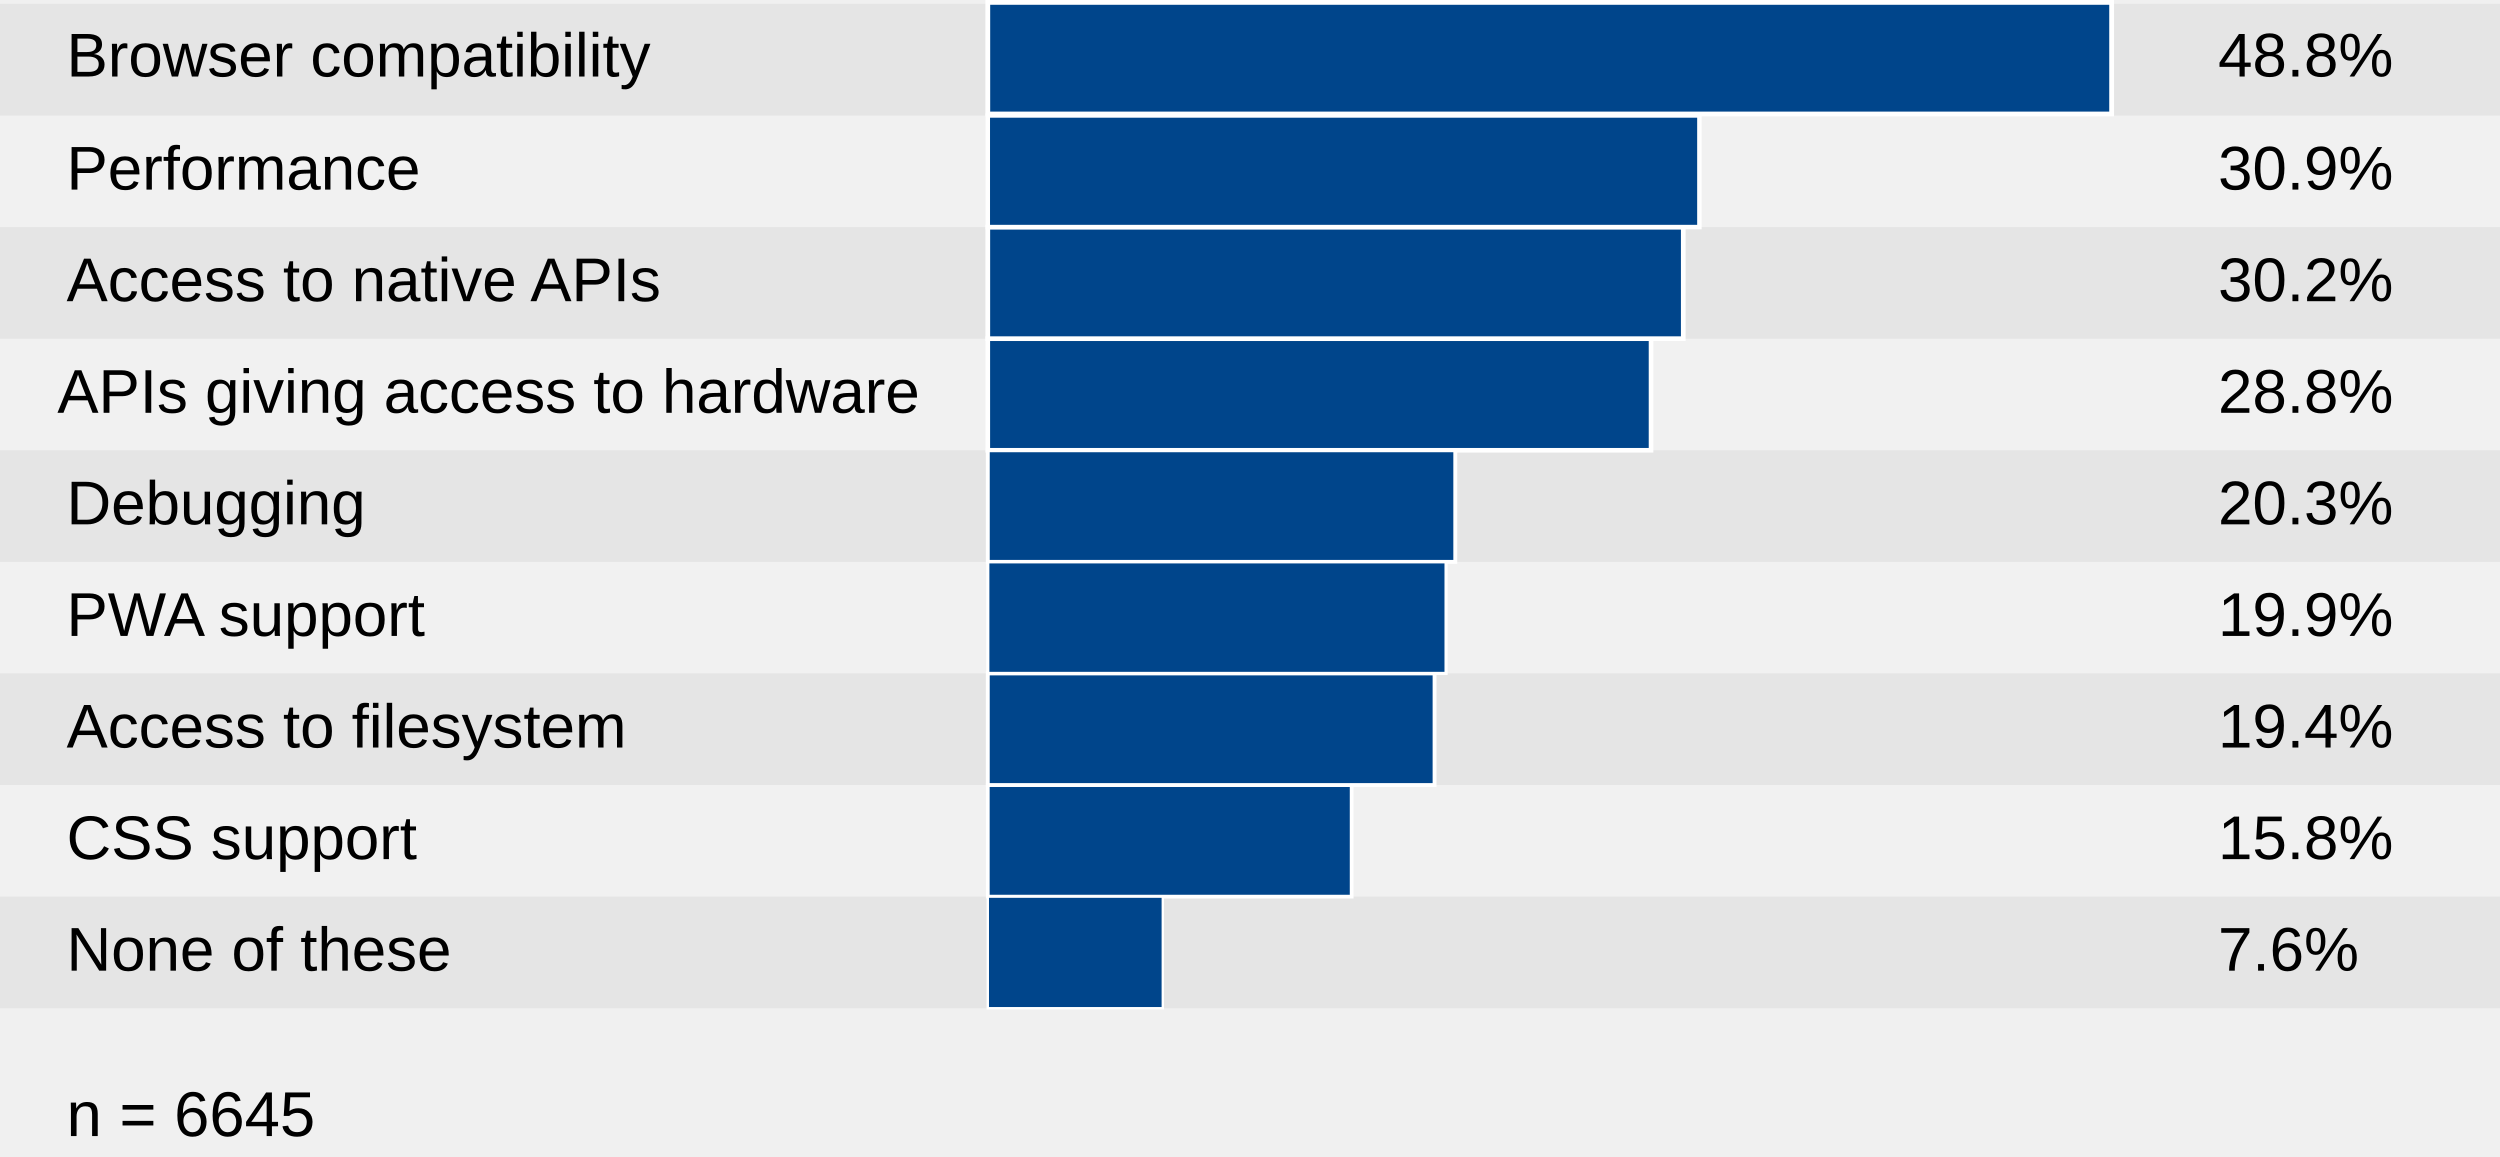
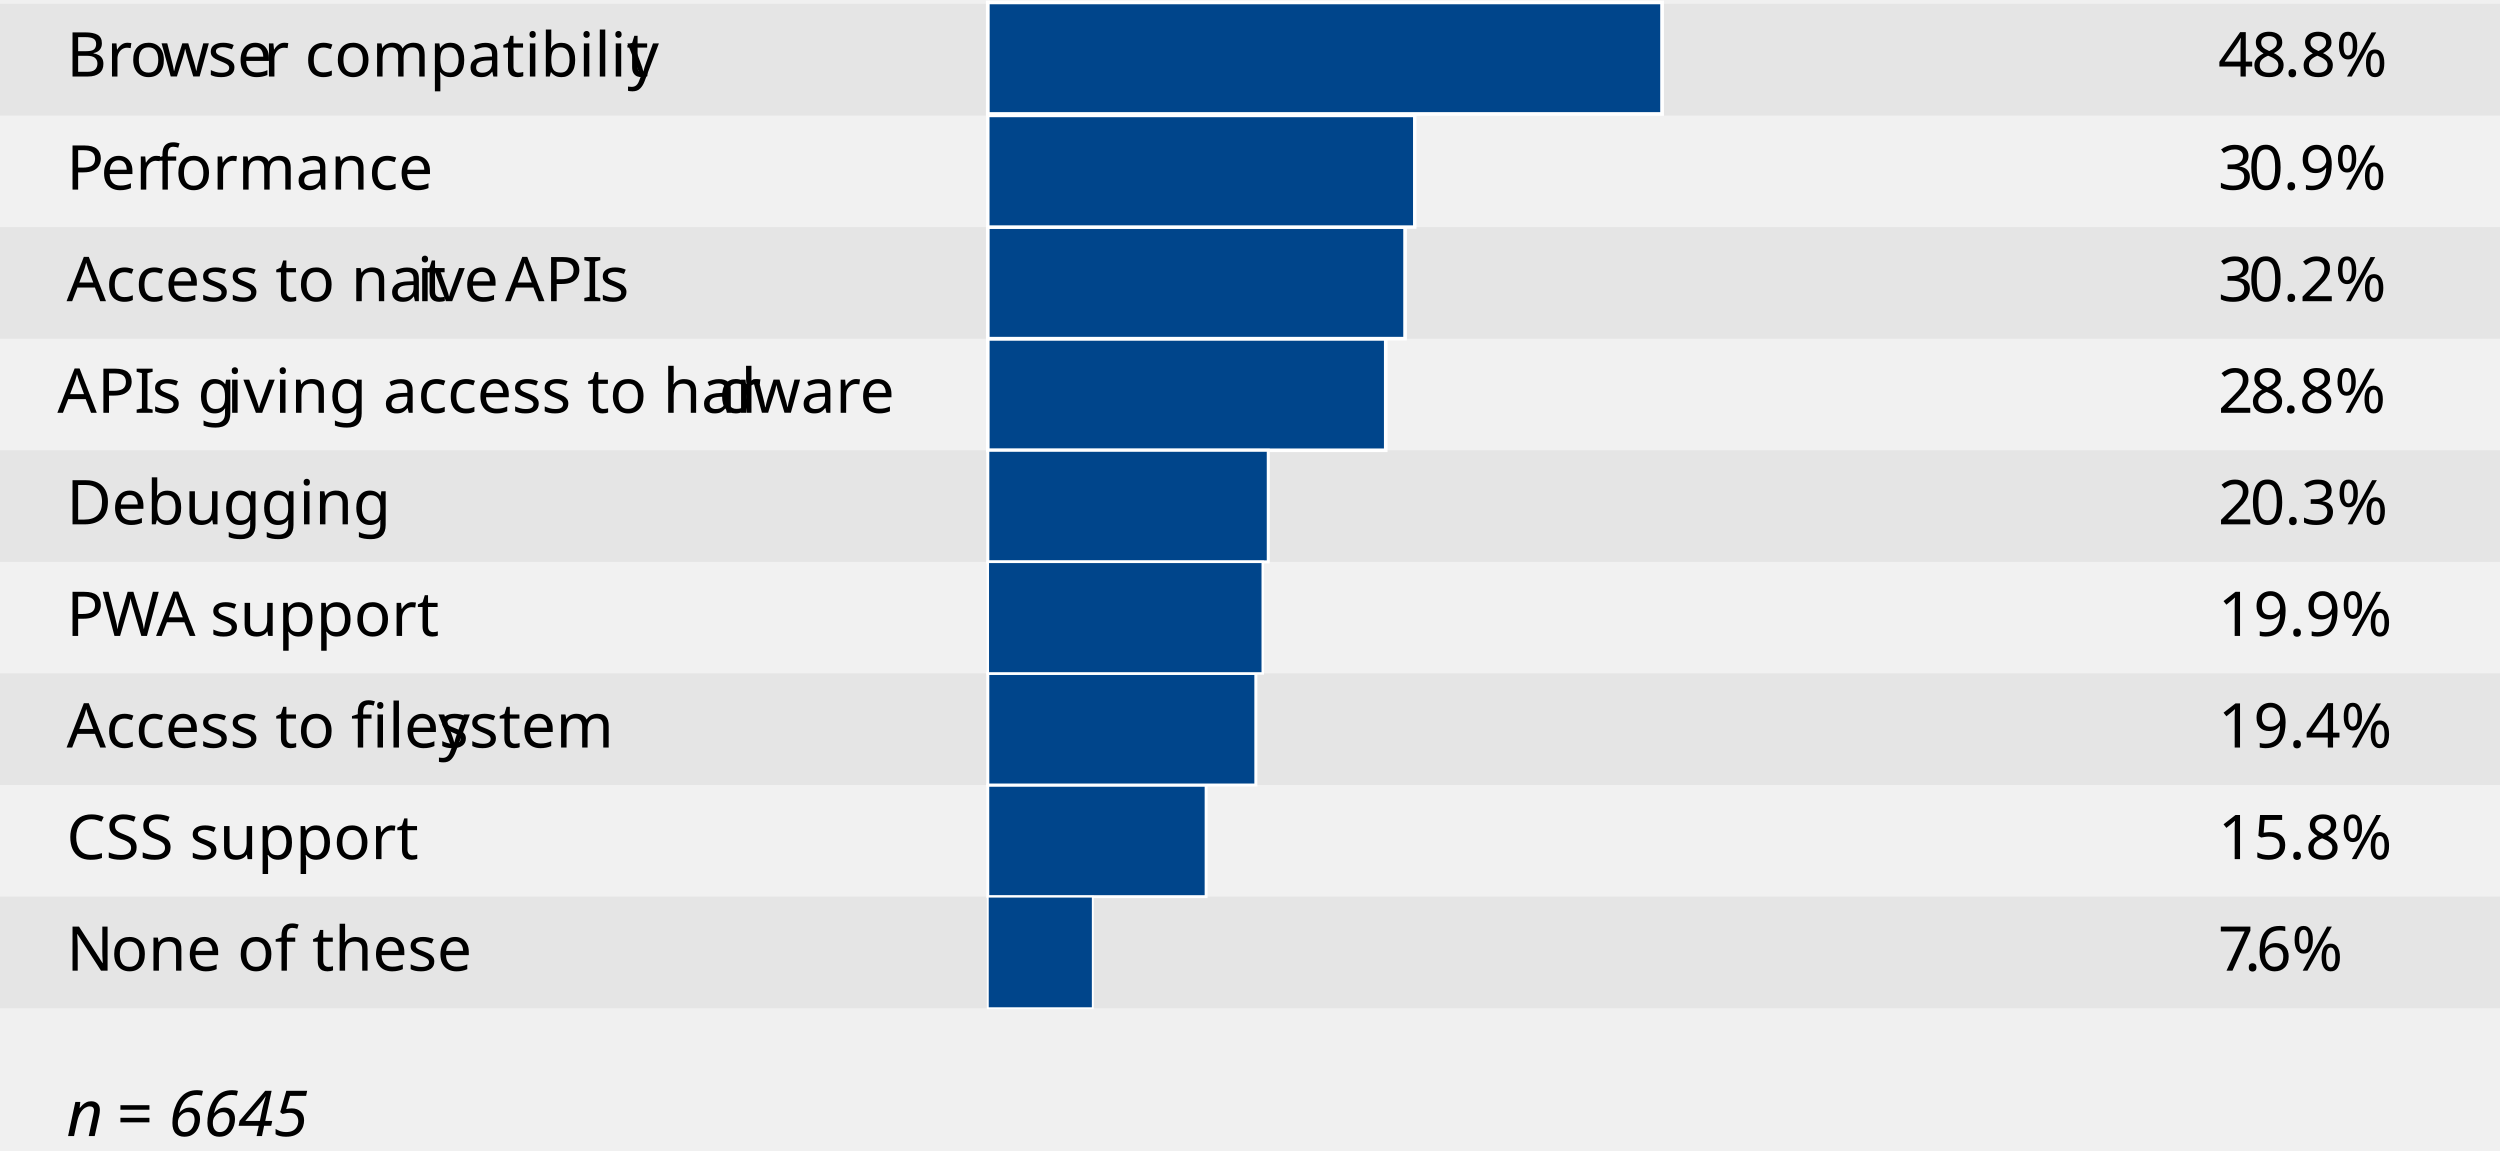
- <svg xmlns="http://www.w3.org/2000/svg" viewBox="0 0 542.78 251.13">
-   <defs>
-     <style>.cls-1{fill:#fff;}.cls-1,.cls-2{opacity:0.05;}.cls-3{font-size:13.42px;}.cls-3,.cls-9{font-family:ArialMT, Arial;}.cls-4{letter-spacing:-0.06em;}.cls-5{letter-spacing:0em;}.cls-6{letter-spacing:-0.04em;}.cls-7{letter-spacing:-0.06em;}.cls-8{letter-spacing:0em;}.cls-9{font-size:13.77px;}.cls-10,.cls-11,.cls-12,.cls-13,.cls-14,.cls-15,.cls-16,.cls-17,.cls-18{fill:#00458b;stroke:#fff;stroke-miterlimit:10;}.cls-10{stroke-width:1px;}.cls-11{stroke-width:0.85px;}.cls-12{stroke-width:1.02px;}.cls-13{stroke-width:0.97px;}.cls-14{stroke-width:1.04px;}.cls-15{stroke-width:0.81px;}.cls-16{stroke-width:0.84px;}.cls-17{stroke-width:0.52px;}.cls-18{stroke-width:0.69px;}</style>
-   </defs>
-   <g id="Layer_2" data-name="Layer 2">
-     <g id="Prompted_What_s_Lacking" data-name="Prompted What's Lacking">
-       <g id="barTextPercentages">
-         <rect class="cls-1" y="170.44" width="542.78" height="24.23" />
-         <rect class="cls-2" y="146.21" width="542.78" height="24.23" />
-         <rect class="cls-2" y="194.67" width="542.78" height="24.23" />
-         <rect class="cls-1" y="121.98" width="542.78" height="24.23" />
-         <rect class="cls-2" y="97.76" width="542.78" height="24.23" />
-         <rect class="cls-1" y="73.53" width="542.78" height="24.23" />
-         <rect class="cls-2" y="49.3" width="542.78" height="24.23" />
-         <rect class="cls-1" y="25.07" width="542.78" height="24.23" />
-         <rect class="cls-2" y="0.84" width="542.78" height="24.23" />
-         <text class="cls-3" transform="translate(12.45 89.62)">APIs giving access to hardware</text>
-         <text class="cls-3" transform="translate(14.45 65.39)">Access to native<tspan class="cls-4" x="97.7" y="0"> </tspan>
-           <tspan class="cls-5" x="100.69" y="0">APIs</tspan>
-         </text>
-         <text class="cls-3" transform="translate(14.45 41.16)">Performance</text>
-         <text class="cls-3" transform="translate(14.45 16.61)">Browser compatibility</text>
-         <text class="cls-3" transform="translate(14.45 113.84)">Debugging</text>
-         <text class="cls-3" transform="translate(14.45 186.53)">CSS support</text>
-         <text class="cls-3" transform="translate(14.45 162.3)">Access to filesystem</text>
-         <text class="cls-3" transform="translate(14.45 210.75)">None of these</text>
-         <text class="cls-3" transform="translate(14.45 138.07)">P<tspan class="cls-6" x="8.95" y="0">W</tspan>
-           <tspan class="cls-7" x="21.12" y="0">A</tspan>
-           <tspan class="cls-8" x="29.33" y="0" xml:space="preserve"> support</tspan>
-         </text>
-         <text class="cls-9" transform="translate(14.45 246.66)">n = 6645</text>
-         <rect class="cls-10" x="214.46" y="73.53" width="144" height="24.23" />
-         <rect class="cls-11" x="214.46" y="97.76" width="101.5" height="24.23" />
-         <rect class="cls-12" x="214.46" y="49.3" width="151" height="24.23" />
-         <rect class="cls-13" x="214.46" y="25.07" width="154.5" height="24.23" />
-         <rect class="cls-14" x="214.46" y="0.52" width="244" height="24.23" />
-         <rect class="cls-15" x="214.46" y="170.44" width="79" height="24.23" />
-         <rect class="cls-16" x="214.46" y="146.21" width="97" height="24.23" />
-         <rect class="cls-17" x="214.46" y="194.67" width="38" height="24.23" />
-         <rect class="cls-18" x="214.46" y="121.98" width="99.5" height="24.23" />
-         <text class="cls-3" transform="translate(481.57 65.39)">30.2%</text>
-         <text class="cls-3" transform="translate(481.57 89.62)">28.8%</text>
-         <text class="cls-3" transform="translate(481.57 113.84)">20.3%</text>
-         <text class="cls-3" transform="translate(481.57 16.61)">48.8%</text>
-         <text class="cls-3" transform="translate(481.57 41.16)">30.9%</text>
-         <text class="cls-3" transform="translate(481.57 186.53)">15.8%</text>
-         <text class="cls-3" transform="translate(481.57 162.3)">19.4%</text>
-         <text class="cls-3" transform="translate(481.57 210.75)">7.6%</text>
-         <text class="cls-3" transform="translate(481.57 138.07)">19.9%</text>
-       </g>
-     </g>
-   </g>
+ <svg xmlns="http://www.w3.org/2000/svg" width="542.78" height="249.74" viewBox="0 0 542.78 249.74">
+   <rect y="170.44" width="542.78" height="24.23" fill="#fff" opacity="0.05" />
+   <rect y="146.21" width="542.78" height="24.23" opacity="0.05" />
+   <rect y="194.67" width="542.78" height="24.23" opacity="0.05" />
+   <rect y="121.98" width="542.78" height="24.23" fill="#fff" opacity="0.05" />
+   <rect y="97.76" width="542.78" height="24.23" opacity="0.05" />
+   <rect y="73.53" width="542.78" height="24.23" fill="#fff" opacity="0.05" />
+   <rect y="49.3" width="542.78" height="24.23" opacity="0.05" />
+   <rect y="25.07" width="542.78" height="24.23" fill="#fff" opacity="0.05" />
+   <rect y="0.84" width="542.78" height="24.23" opacity="0.05" />
+   <text transform="translate(12.45 89.62)" font-size="13.42" font-family="ZillaSlab-Regular, Zilla Slab">A<tspan x="8.7" y="0" letter-spacing="-0.01em">PI</tspan>
+     <tspan x="20.53" y="0" letter-spacing="0em">s g</tspan>
+     <tspan x="36.81" y="0" letter-spacing="-0.01em">i</tspan>
+     <tspan x="40.39" y="0">ving access to har</tspan>
+     <tspan x="143.59" y="0" letter-spacing="-0.01em">d</tspan>
+     <tspan x="150.85" y="0">ware</tspan>
+   </text>
+   <text transform="translate(14.45 65.39)" font-size="13.42" font-family="ZillaSlab-Regular, Zilla Slab">
+     <tspan letter-spacing="-0.01em">A</tspan>
+     <tspan x="8.51" y="0">ccess to nat</tspan>
+     <tspan x="76.07" y="0" letter-spacing="-0.01em">i</tspan>
+     <tspan x="79.65" y="0" letter-spacing="-0.02em">v</tspan>
+     <tspan x="86.25" y="0">e</tspan>
+     <tspan x="92.56" y="0" letter-spacing="-0.03em"> </tspan>
+     <tspan x="95.2" y="0">A</tspan>
+     <tspan x="103.9" y="0" letter-spacing="-0.01em">PI</tspan>
+     <tspan x="115.73" y="0" letter-spacing="0em">s</tspan>
+   </text>
+   <text transform="translate(14.45 41.16)" font-size="13.42" font-family="ZillaSlab-Regular, Zilla Slab">
+     <tspan letter-spacing="-0.02em">P</tspan>
+     <tspan x="7.41" y="0">er</tspan>
+     <tspan x="19.35" y="0" letter-spacing="-0.01em">f</tspan>
+     <tspan x="23.54" y="0" letter-spacing="0em">ormance</tspan>
+   </text>
+   <text transform="translate(14.45 16.61)" font-size="13.42" font-family="ZillaSlab-Regular, Zilla Slab">Br<tspan x="13.74" y="0" letter-spacing="-0.01em">o</tspan>
+     <tspan x="20.49" y="0" letter-spacing="-0.01em">w</tspan>
+     <tspan x="30.62" y="0" letter-spacing="0em">se</tspan>
+     <tspan x="42.8" y="0" letter-spacing="-0.02em">r</tspan>
+     <tspan x="48.23" y="0" xml:space="preserve" letter-spacing="0em"> compatibilit</tspan>
+     <tspan x="121.76" y="0" letter-spacing="-0.02em">y</tspan>
+   </text>
+   <text transform="translate(14.45 113.84)" font-size="13.42" font-family="ZillaSlab-Regular, Zilla Slab">Debugging</text>
+   <text transform="translate(14.45 186.53)" font-size="13.42" font-family="ZillaSlab-Regular, Zilla Slab">CSS support</text>
+   <text transform="translate(14.45 162.3)" font-size="13.42" font-family="ZillaSlab-Regular, Zilla Slab">
+     <tspan letter-spacing="-0.01em">A</tspan>
+     <tspan x="8.51" y="0">ccess to files</tspan>
+     <tspan x="80.71" y="0" letter-spacing="-0.01em">y</tspan>
+     <tspan x="87.39" y="0">stem</tspan>
+   </text>
+   <text transform="translate(14.45 210.75)" font-size="13.42" font-family="ZillaSlab-Regular, Zilla Slab" letter-spacing="-0.02em">N<tspan x="9.61" y="0" letter-spacing="0em">one of these</tspan>
+   </text>
+   <text transform="translate(14.45 138.07)" font-size="13.42" font-family="ZillaSlab-Regular, Zilla Slab">P<tspan x="7.7" y="0" letter-spacing="-0.06em">W</tspan>
+     <tspan x="19.43" y="0" letter-spacing="-0.03em">A</tspan>
+     <tspan x="27.68" y="0" xml:space="preserve"> support</tspan>
+   </text>
+   <text transform="translate(14.45 246.66)" font-size="13.77" font-family="ZillaSlab-Italic, Zilla Slab" font-style="italic">
+     <tspan letter-spacing="-0.01em">n</tspan>
+     <tspan x="7.07" y="0" xml:space="preserve"> = 6645</tspan>
+   </text>
+   <rect x="214.46" y="73.53" width="86.4" height="24.23" fill="#00458b" stroke="#fff" stroke-miterlimit="10" stroke-width="0.78" />
+   <rect x="214.46" y="97.76" width="60.9" height="24.23" fill="#00458b" stroke="#fff" stroke-miterlimit="10" stroke-width="0.66" />
+   <rect x="214.46" y="49.3" width="90.6" height="24.23" fill="#00458b" stroke="#fff" stroke-miterlimit="10" stroke-width="0.79" />
+   <rect x="214.46" y="25.07" width="92.7" height="24.23" fill="#00458b" stroke="#fff" stroke-miterlimit="10" stroke-width="0.75" />
+   <rect x="214.46" y="0.52" width="146.4" height="24.23" fill="#00458b" stroke="#fff" stroke-miterlimit="10" stroke-width="0.81" />
+   <rect x="214.46" y="170.44" width="47.4" height="24.23" fill="#00458b" stroke="#fff" stroke-miterlimit="10" stroke-width="0.63" />
+   <rect x="214.46" y="146.21" width="58.2" height="24.23" fill="#00458b" stroke="#fff" stroke-miterlimit="10" stroke-width="0.65" />
+   <rect x="214.46" y="194.67" width="22.8" height="24.23" fill="#00458b" stroke="#fff" stroke-miterlimit="10" stroke-width="0.41" />
+   <rect x="214.46" y="121.98" width="59.7" height="24.23" fill="#00458b" stroke="#fff" stroke-miterlimit="10" stroke-width="0.54" />
+   <text transform="translate(481.57 65.39)" font-size="13.42" font-family="ZillaSlab-Regular, Zilla Slab">3<tspan x="6.56" y="0" letter-spacing="-0.01em">0</tspan>
+     <tspan x="14.1" y="0">.2%</tspan>
+   </text>
+   <text transform="translate(481.57 89.62)" font-size="13.42" font-family="ZillaSlab-Regular, Zilla Slab">2<tspan x="6.91" y="0" letter-spacing="-0.01em">8</tspan>
+     <tspan x="14" y="0">.8%</tspan>
+   </text>
+   <text transform="translate(481.57 113.84)" font-size="13.42" font-family="ZillaSlab-Regular, Zilla Slab">2<tspan x="6.91" y="0" letter-spacing="-0.01em">0</tspan>
+     <tspan x="14.45" y="0">.3%</tspan>
+   </text>
+   <text transform="translate(481.57 16.61)" font-size="13.42" font-family="ZillaSlab-Regular, Zilla Slab">4<tspan x="7.23" y="0" letter-spacing="-0.01em">8</tspan>
+     <tspan x="14.32" y="0">.8%</tspan>
+   </text>
+   <text transform="translate(481.57 41.16)" font-size="13.42" font-family="ZillaSlab-Regular, Zilla Slab">3<tspan x="6.56" y="0" letter-spacing="-0.01em">0</tspan>
+     <tspan x="14.1" y="0">.9%</tspan>
+   </text>
+   <text transform="translate(481.57 186.53)" font-size="13.42" font-family="ZillaSlab-Regular, Zilla Slab">15.8%</text>
+   <text transform="translate(481.57 162.3)" font-size="13.42" font-family="ZillaSlab-Regular, Zilla Slab">19.4%</text>
+   <text transform="translate(481.57 210.75)" font-size="13.42" font-family="ZillaSlab-Regular, Zilla Slab">
+     <tspan letter-spacing="-0.05em">7</tspan>
+     <tspan x="5.7" y="0" letter-spacing="-0.02em">.</tspan>
+     <tspan x="8.28" y="0">6%</tspan>
+   </text>
+   <text transform="translate(481.57 138.07)" font-size="13.42" font-family="ZillaSlab-Regular, Zilla Slab">19.9%</text>
</svg>
